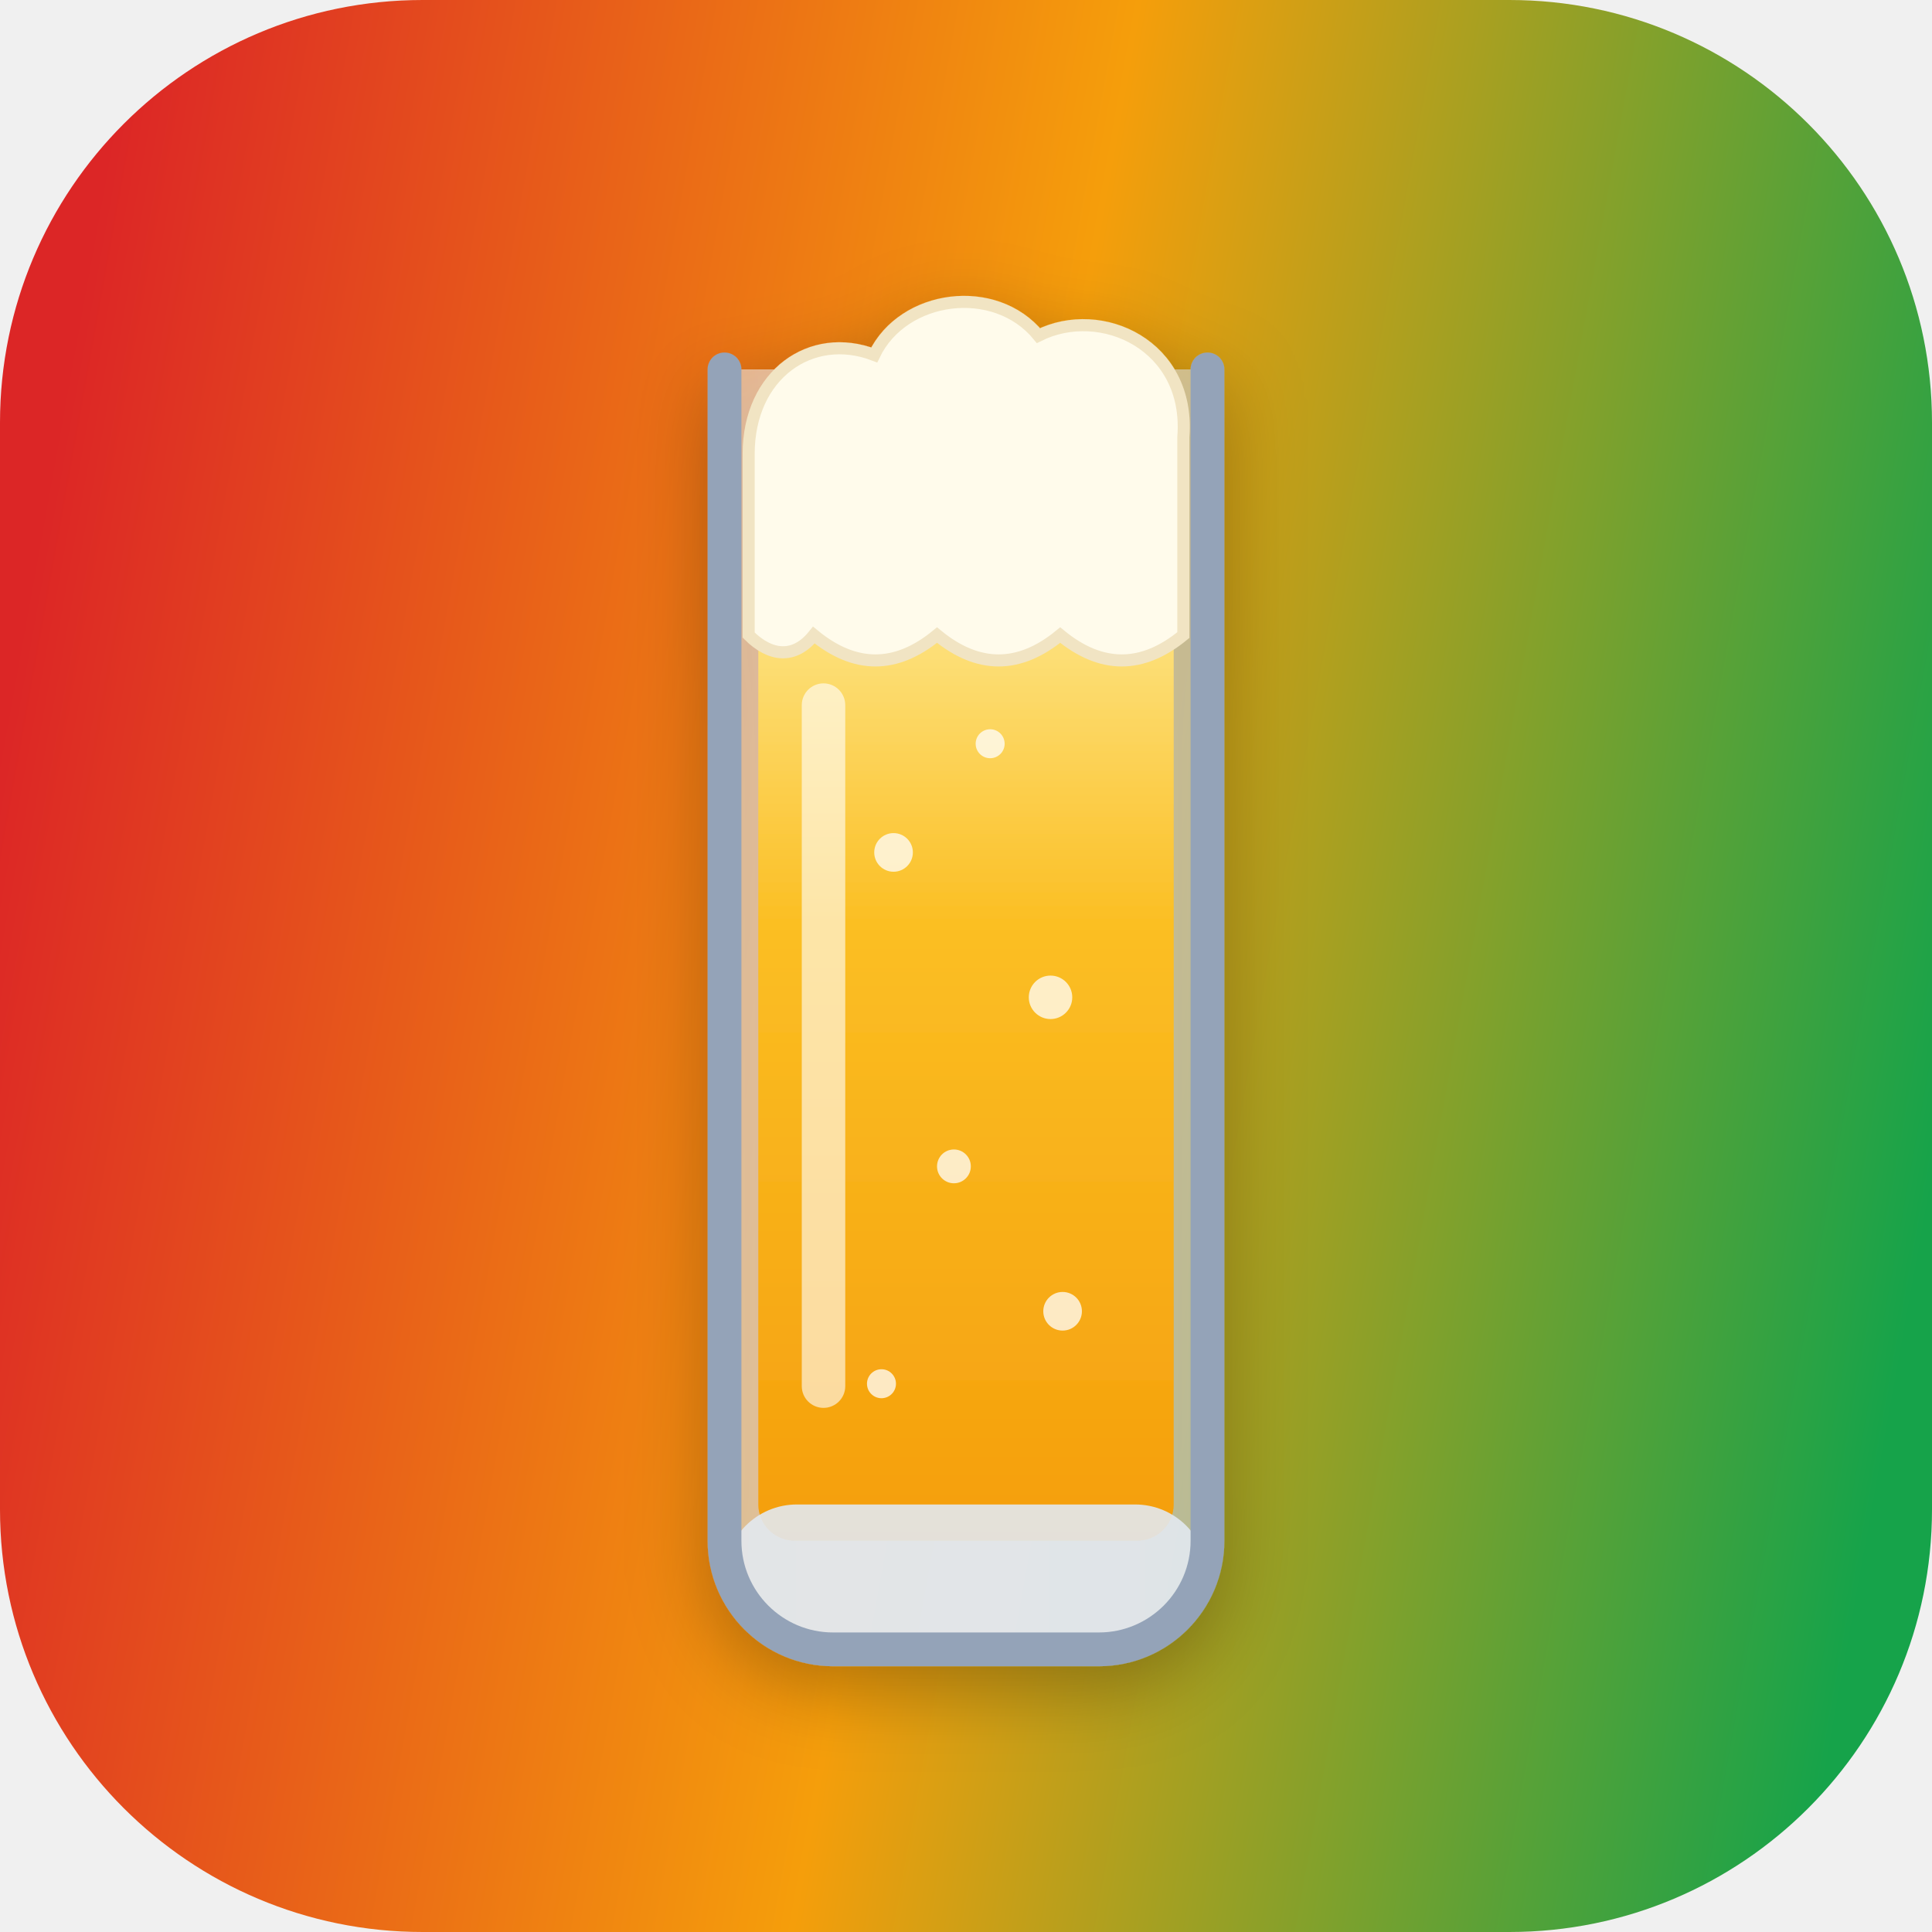
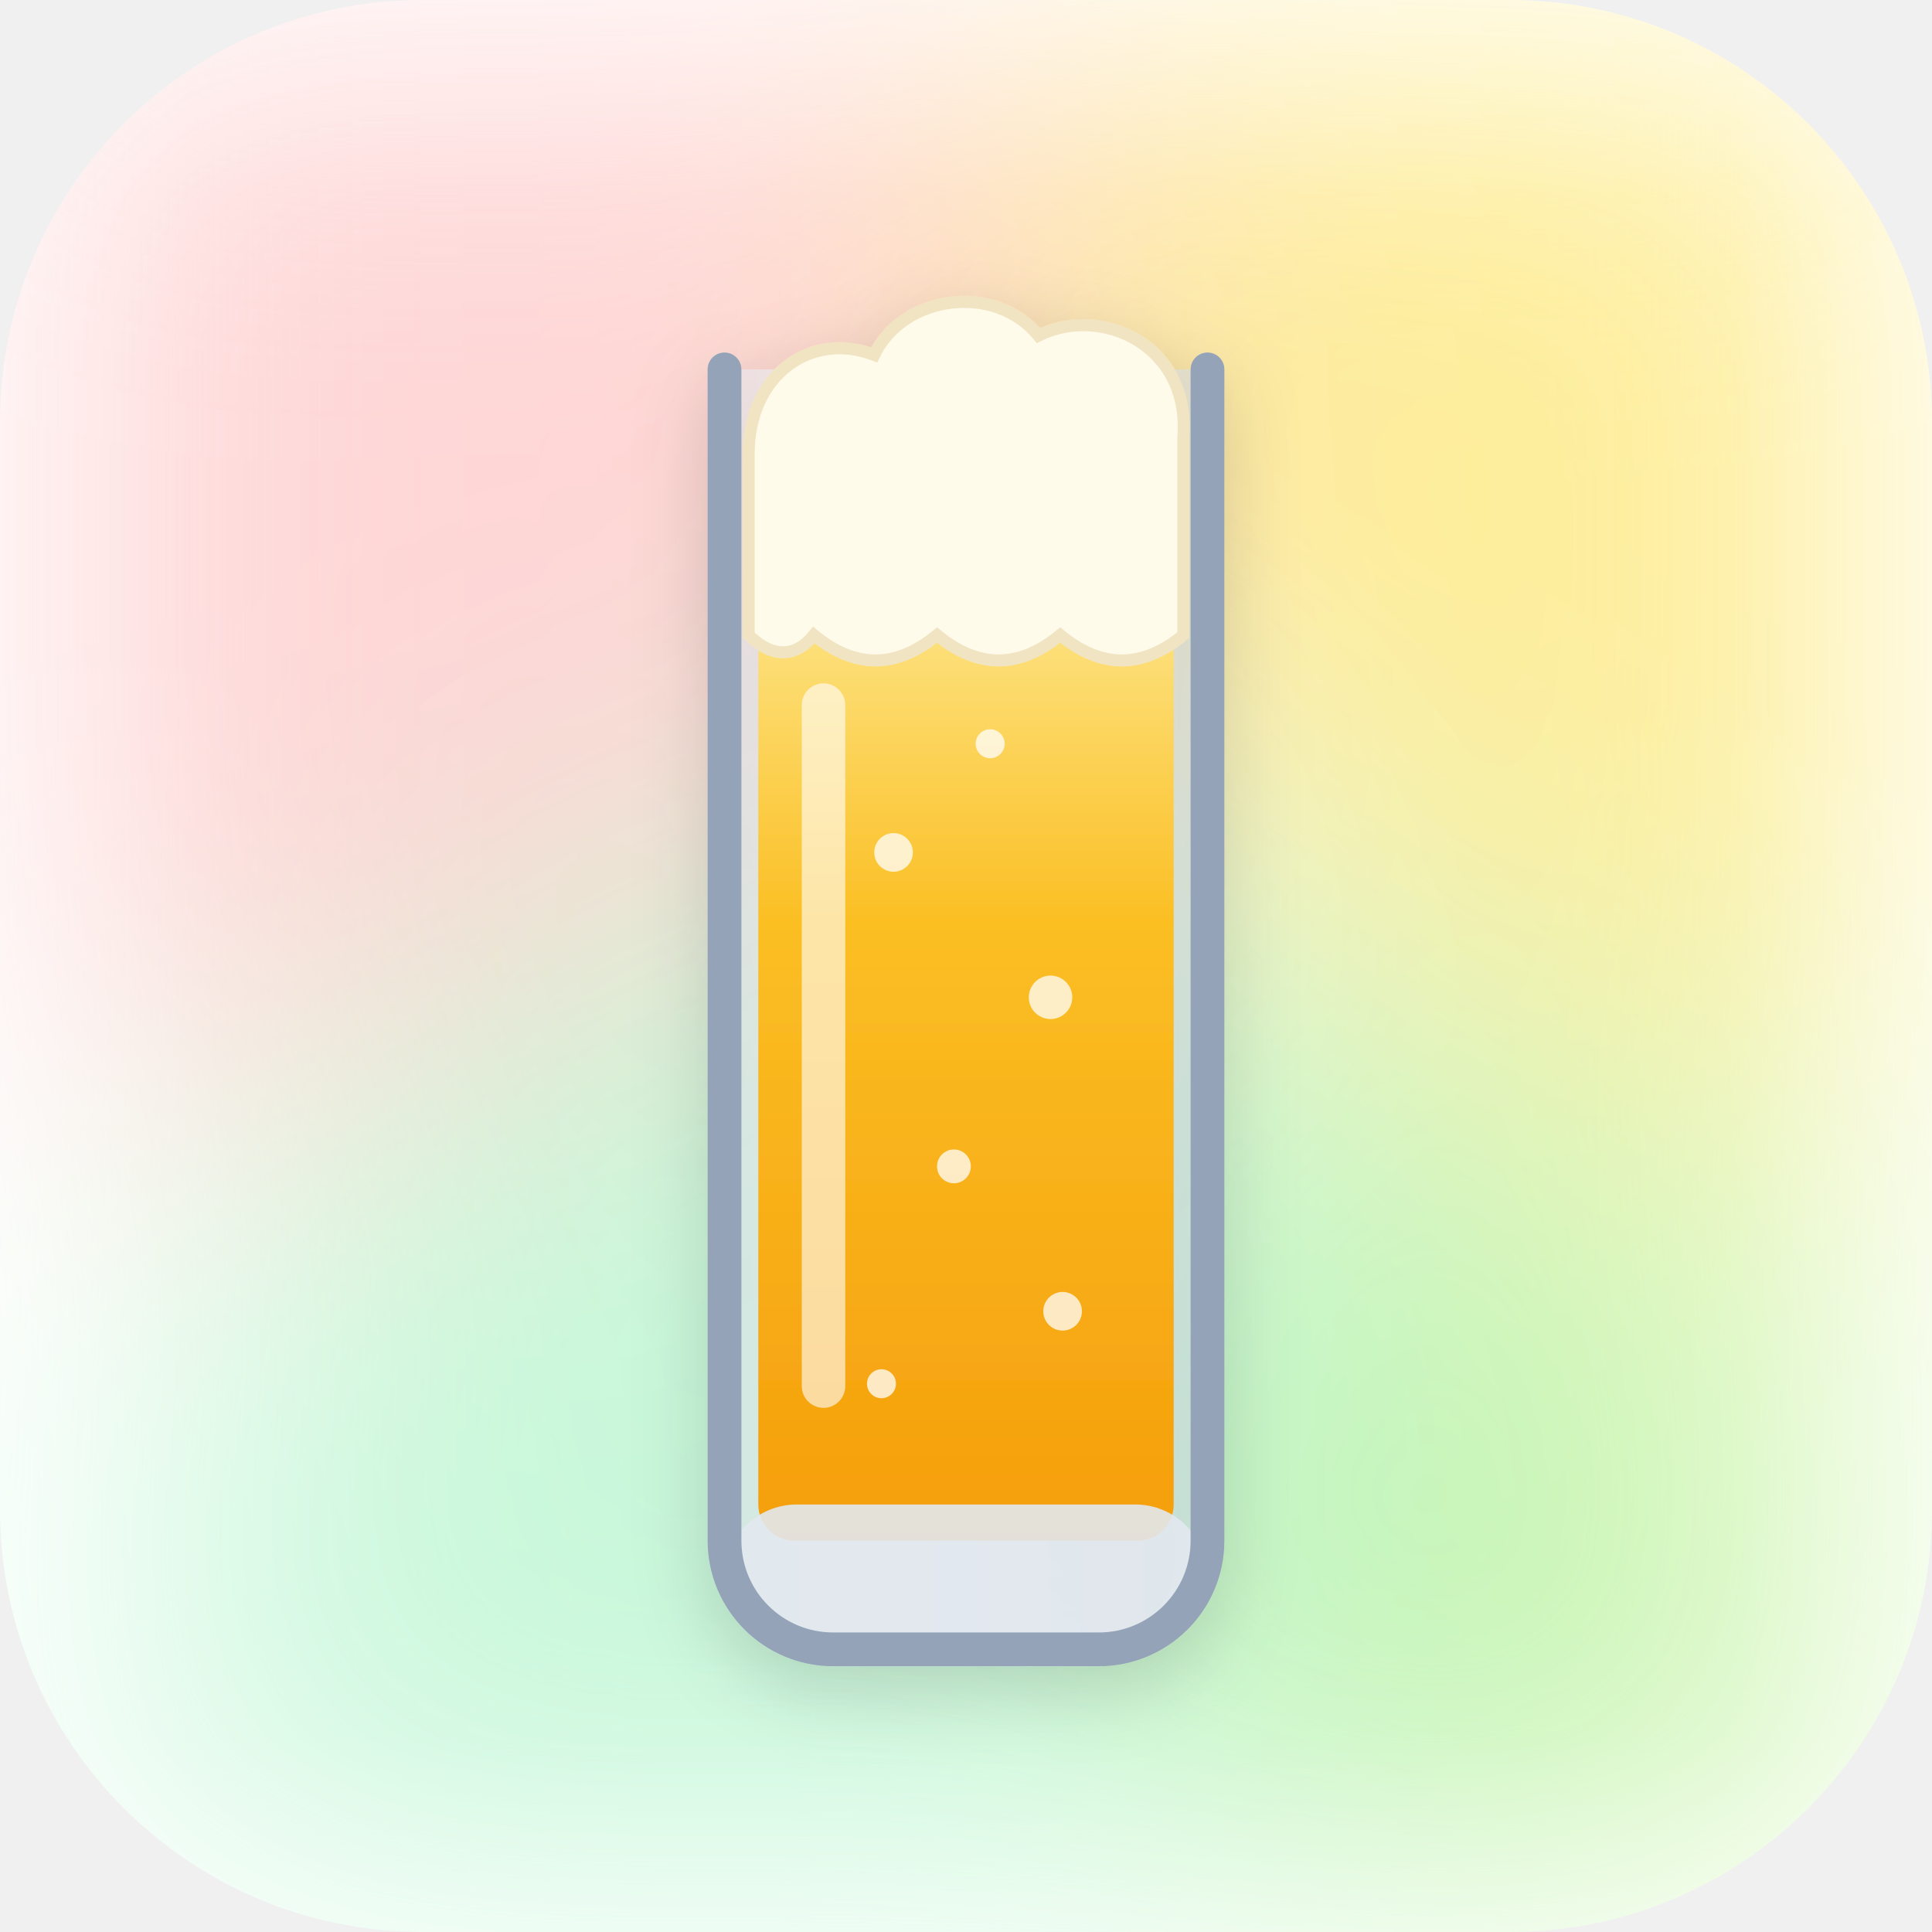
<svg xmlns="http://www.w3.org/2000/svg" viewBox="0 0 512 512">
  <defs>
    <linearGradient id="beer" x1="0" y1="0" x2="0" y2="1">
      <stop offset="0" stop-color="#fde68a" />
      <stop offset="0.35" stop-color="#fbbf24" />
      <stop offset="1" stop-color="#f59e0b" />
    </linearGradient>
    <linearGradient id="glass" x1="0" y1="0" x2="1" y2="0">
      <stop offset="0" stop-color="#e2e8f0" />
      <stop offset="0.5" stop-color="#f8fafc" />
      <stop offset="1" stop-color="#cbd5e1" />
    </linearGradient>
    <linearGradient id="brand" x1="0" y1="0.41" x2="1" y2="0.59">
      <stop offset="0" stop-color="#dc2626" />
      <stop offset="0.5" stop-color="#f59e0b" />
      <stop offset="1" stop-color="#16a34a" />
    </linearGradient>
+     <filter id="blur" x="-50%" y="-50%" width="200%" height="200%">
+       <feGaussianBlur stdDeviation="64" />
+     </filter>
+     <clipPath id="clipR">
+       <rect width="512" height="512" rx="112" />
+     </clipPath>
+     <clipPath id="clipS">
+       <rect width="512" height="512" />
+     </clipPath>
    <filter id="shadow" x="-30%" y="-15%" width="160%" height="130%">
-       <feDropShadow dx="0" dy="6" stdDeviation="10" flood-color="#000" flood-opacity="0.28" />
+       <feDropShadow dx="0" dy="6" stdDeviation="10" flood-color="#000" flood-opacity="0.16" />
    </filter>
  </defs>
-   <rect width="512" height="512" rx="112" fill="url(#brand)" />
+   <rect width="512" height="512" rx="112" fill="#ffffff" />
+   <g clip-path="url(#clipR)" filter="url(#blur)">
+     <circle cx="70" cy="60" r="230" fill="#fca5a5" opacity="0.45" />
+     <circle cx="470" cy="80" r="210" fill="#fde047" opacity="0.55" />
+     <circle cx="250" cy="430" r="210" fill="#86efac" opacity="0.45" />
+     <circle cx="470" cy="420" r="150" fill="#bef264" opacity="0.35" />
+   </g>
  <g filter="url(#shadow)">
    <g transform="translate(153.6 53.1) scale(6.4)">
      <path d="M6 7h20v48.5a4.5 4.5 0 0 1-4.5 4.5h-11A4.5 4.5 0 0 1 6 55.5z" fill="url(#glass)" opacity="0.55" />
      <rect x="7.4" y="16" width="17.2" height="39.5" rx="1.5" fill="url(#beer)" />
      <g fill="#fff" opacity="0.75">
        <circle cx="13" cy="27" r="0.8" />
        <circle cx="19.5" cy="33" r="0.9" />
        <circle cx="15.5" cy="40" r="0.7" />
        <circle cx="20" cy="46" r="0.8" />
        <circle cx="12.5" cy="49" r="0.6" />
        <circle cx="17" cy="22.5" r="0.6" />
      </g>
      <path d="M7 18V10.5C7 7.2 9.6 5.4 12.2 6.4 13.4 3.9 17.2 3.4 19 5.6c2.6-1.3 6.3.4 6 4.2V18c-1.7 1.4-3.4 1.4-5.1 0-1.7 1.4-3.4 1.4-5.1 0-1.7 1.4-3.4 1.4-5.1 0C8.9 19 7.9 18.9 7 18z" fill="#fffbeb" stroke="#f1e4c3" stroke-width="0.5" />
      <rect x="6" y="54" width="20" height="6" rx="3" fill="#e2e8f0" opacity="0.9" />
      <rect x="9.2" y="20" width="1.8" height="30" rx="0.9" fill="#fff" opacity="0.6" />
      <path d="M6 7v48.5A4.5 4.5 0 0 0 10.5 60h11a4.5 4.5 0 0 0 4.5-4.5V7" fill="none" stroke="#94a3b8" stroke-width="1.4" stroke-linecap="round" />
    </g>
  </g>
</svg>
